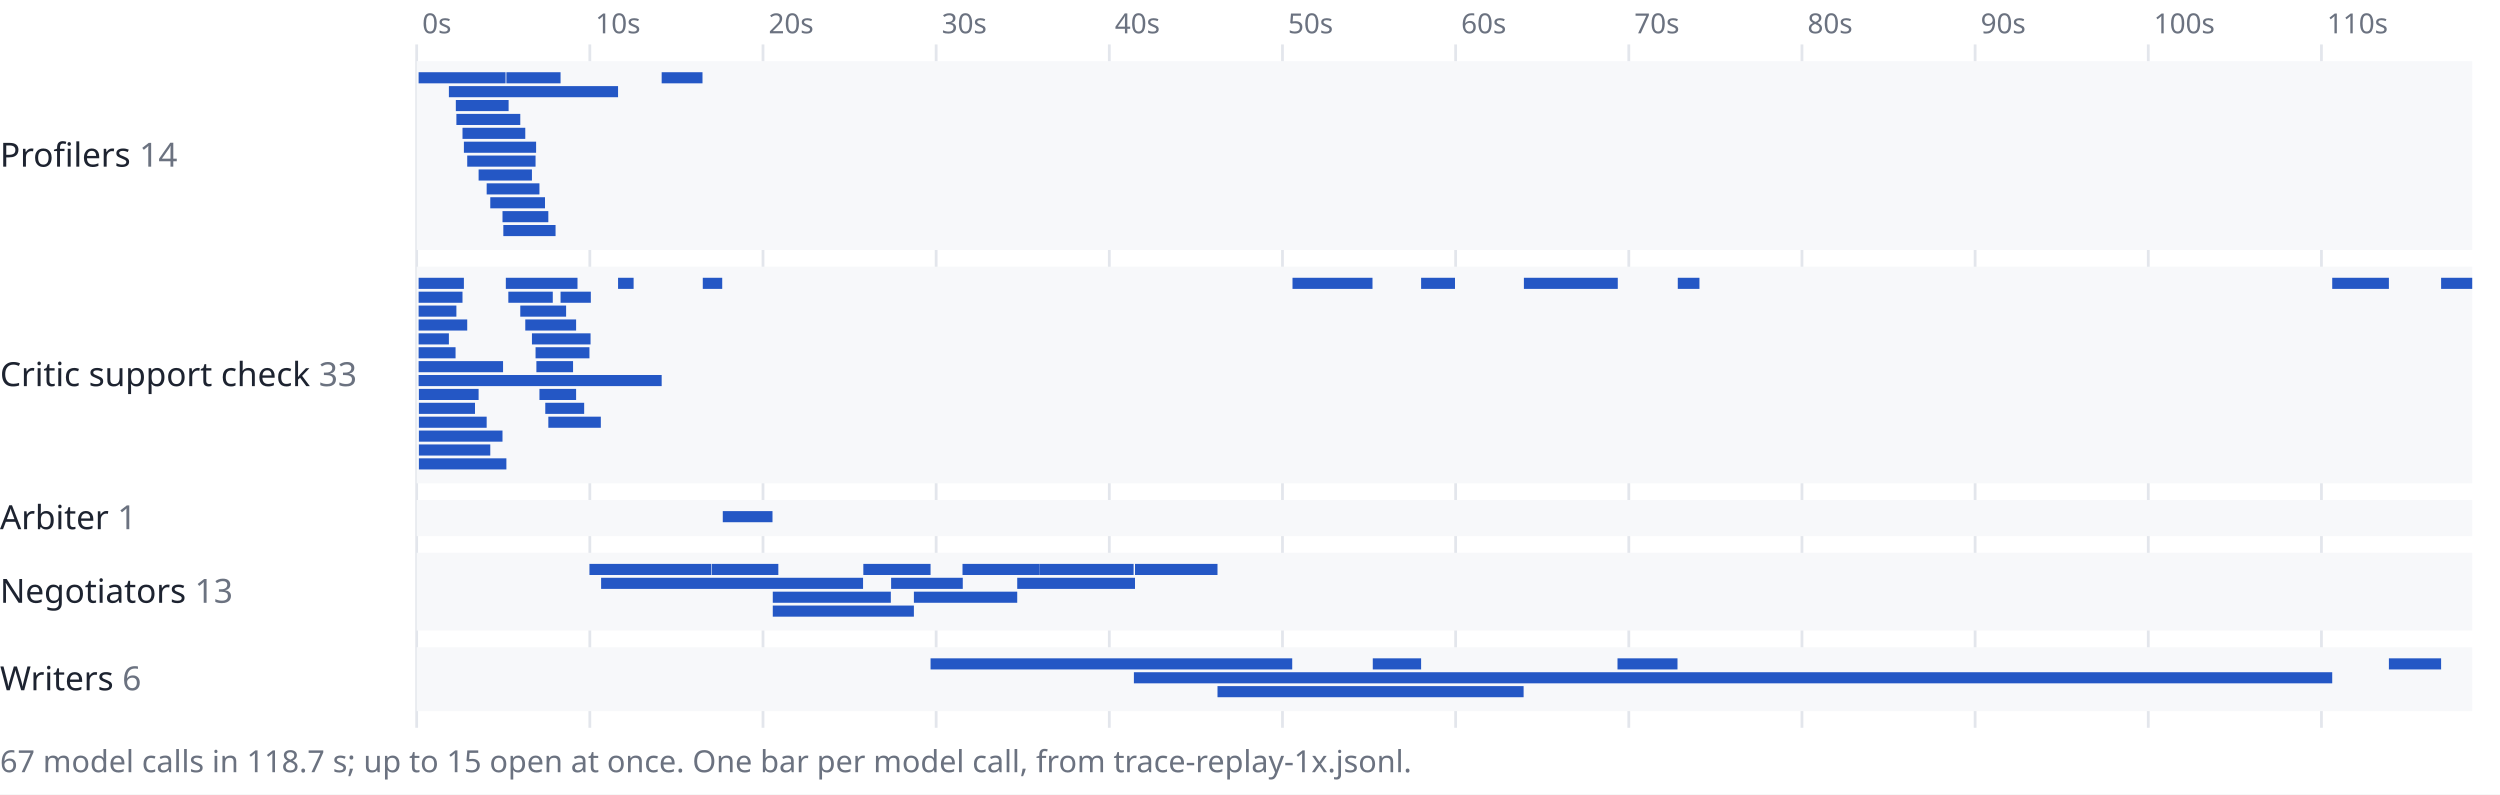
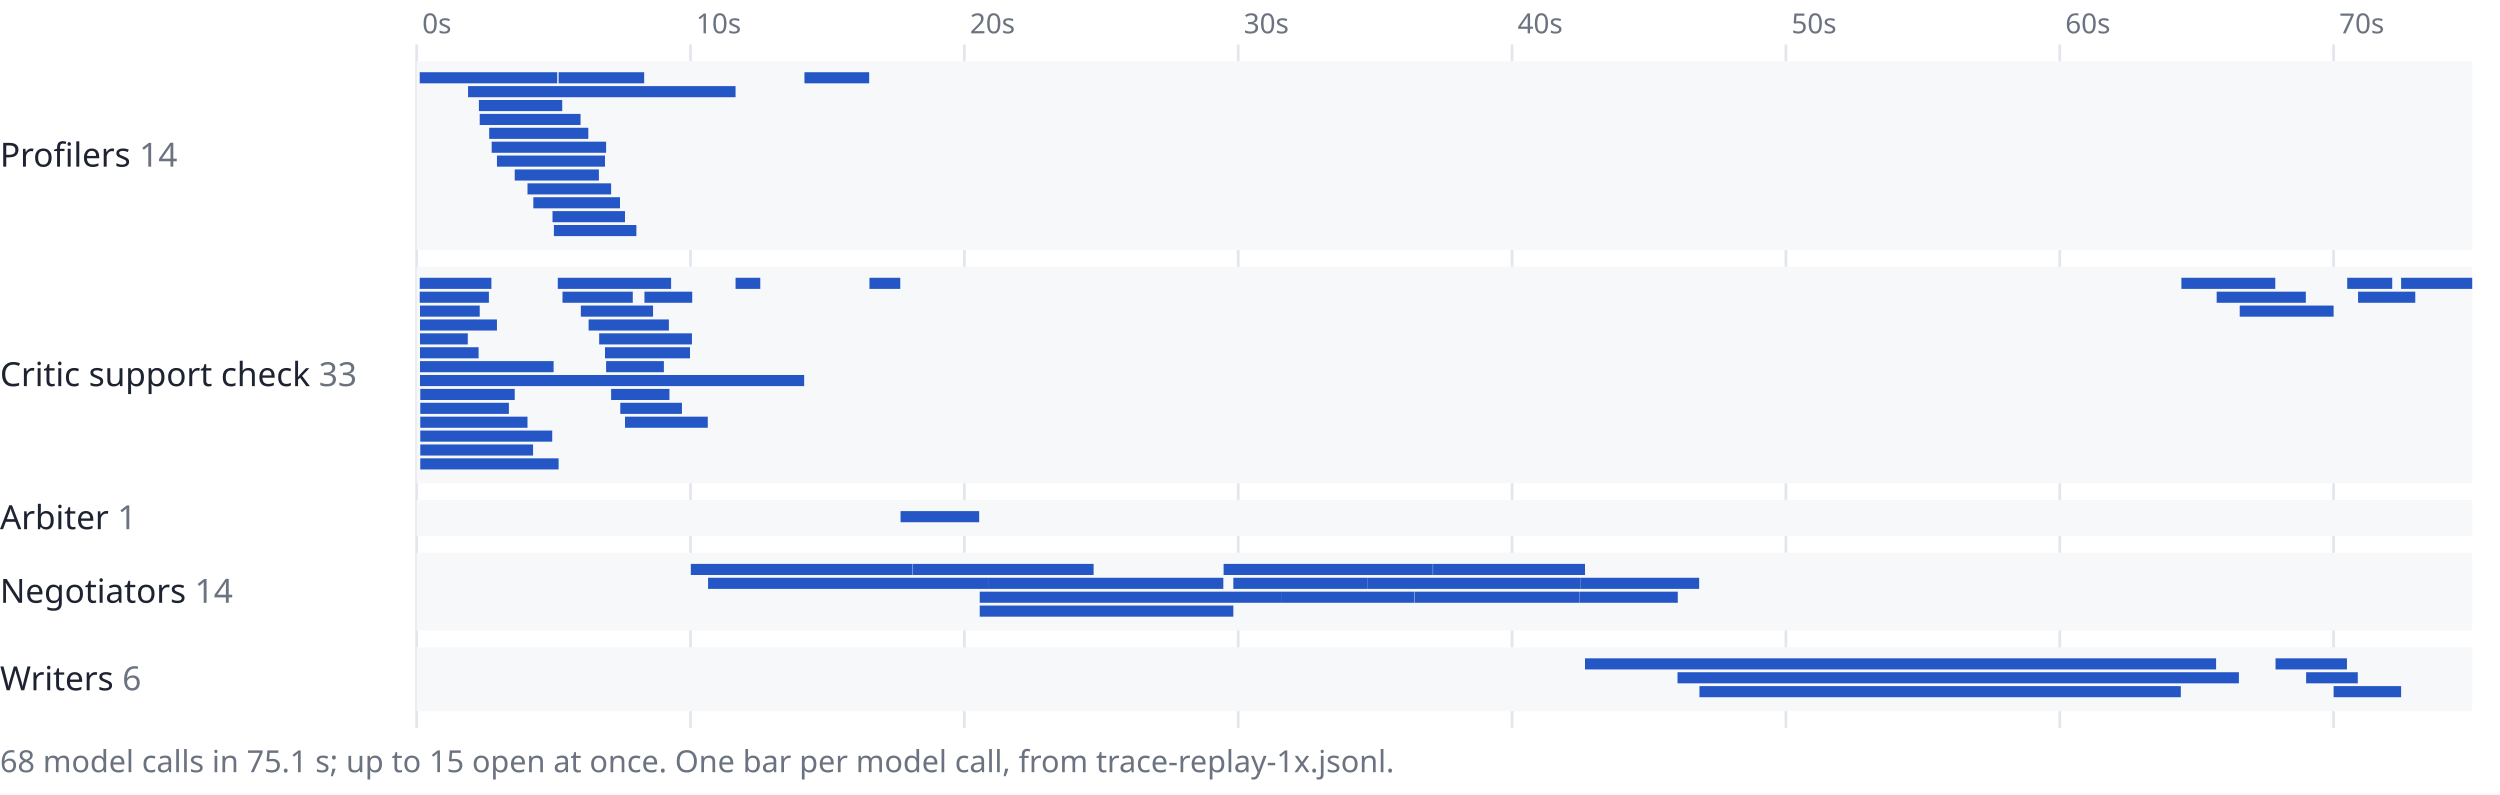
<svg xmlns="http://www.w3.org/2000/svg" width="900" height="286" viewBox="0 0 900 286" font-family="system-ui, sans-serif">
  <rect width="100%" height="100%" fill="#ffffff" />
-   <line x1="835.716" x2="835.716" y1="16" y2="262" stroke="#e3e6ec" />
-   <text x="837.716" y="12" font-size="10" fill="#6b7280">110s</text>
-   <line x1="773.378" x2="773.378" y1="16" y2="262" stroke="#e3e6ec" />
-   <text x="775.378" y="12" font-size="10" fill="#6b7280">100s</text>
-   <line x1="711.041" x2="711.041" y1="16" y2="262" stroke="#e3e6ec" />
-   <text x="713.041" y="12" font-size="10" fill="#6b7280">90s</text>
-   <line x1="648.703" x2="648.703" y1="16" y2="262" stroke="#e3e6ec" />
-   <text x="650.703" y="12" font-size="10" fill="#6b7280">80s</text>
-   <line x1="586.365" x2="586.365" y1="16" y2="262" stroke="#e3e6ec" />
-   <text x="588.365" y="12" font-size="10" fill="#6b7280">70s</text>
-   <line x1="524.027" x2="524.027" y1="16" y2="262" stroke="#e3e6ec" />
-   <text x="526.027" y="12" font-size="10" fill="#6b7280">60s</text>
-   <line x1="461.689" x2="461.689" y1="16" y2="262" stroke="#e3e6ec" />
-   <text x="463.689" y="12" font-size="10" fill="#6b7280">50s</text>
-   <line x1="399.351" x2="399.351" y1="16" y2="262" stroke="#e3e6ec" />
-   <text x="401.351" y="12" font-size="10" fill="#6b7280">40s</text>
-   <line x1="337.014" x2="337.014" y1="16" y2="262" stroke="#e3e6ec" />
-   <text x="339.014" y="12" font-size="10" fill="#6b7280">30s</text>
-   <line x1="274.676" x2="274.676" y1="16" y2="262" stroke="#e3e6ec" />
-   <text x="276.676" y="12" font-size="10" fill="#6b7280">20s</text>
-   <line x1="212.338" x2="212.338" y1="16" y2="262" stroke="#e3e6ec" />
-   <text x="214.338" y="12" font-size="10" fill="#6b7280">10s</text>
+   <line x1="840.096" x2="840.096" y1="16" y2="262" stroke="#e3e6ec" />
+   <text x="842.096" y="12" font-size="10" fill="#6b7280">70s</text>
+   <line x1="741.511" x2="741.511" y1="16" y2="262" stroke="#e3e6ec" />
+   <text x="743.511" y="12" font-size="10" fill="#6b7280">60s</text>
+   <line x1="642.926" x2="642.926" y1="16" y2="262" stroke="#e3e6ec" />
+   <text x="644.926" y="12" font-size="10" fill="#6b7280">50s</text>
+   <line x1="544.341" x2="544.341" y1="16" y2="262" stroke="#e3e6ec" />
+   <text x="546.341" y="12" font-size="10" fill="#6b7280">40s</text>
+   <line x1="445.756" x2="445.756" y1="16" y2="262" stroke="#e3e6ec" />
+   <text x="447.756" y="12" font-size="10" fill="#6b7280">30s</text>
+   <line x1="347.17" x2="347.17" y1="16" y2="262" stroke="#e3e6ec" />
+   <text x="349.17" y="12" font-size="10" fill="#6b7280">20s</text>
+   <line x1="248.585" x2="248.585" y1="16" y2="262" stroke="#e3e6ec" />
+   <text x="250.585" y="12" font-size="10" fill="#6b7280">10s</text>
  <line x1="150" x2="150" y1="16" y2="262" stroke="#e3e6ec" />
  <text x="152" y="12" font-size="10" fill="#6b7280">0s</text>
  <text x="0" y="60" font-size="12" fill="#1d2330">Profilers <tspan fill="#6b7280">14</tspan>
  </text>
  <rect x="150" y="22" width="740" height="68" fill="#f7f8fa" />
-   <rect x="150.7" y="26" width="31.3" height="4" fill="#2457c5" />
-   <rect x="161.6" y="31" width="60.9" height="4" fill="#2457c5" />
-   <rect x="164.1" y="36" width="19.0" height="4" fill="#2457c5" />
-   <rect x="164.3" y="41" width="23.0" height="4" fill="#2457c5" />
-   <rect x="166.5" y="46" width="22.6" height="4" fill="#2457c5" />
-   <rect x="167.0" y="51" width="26.0" height="4" fill="#2457c5" />
-   <rect x="168.2" y="56" width="24.6" height="4" fill="#2457c5" />
-   <rect x="172.3" y="61" width="19.2" height="4" fill="#2457c5" />
-   <rect x="175.2" y="66" width="19.0" height="4" fill="#2457c5" />
-   <rect x="176.5" y="71" width="19.7" height="4" fill="#2457c5" />
-   <rect x="180.9" y="76" width="16.5" height="4" fill="#2457c5" />
-   <rect x="181.2" y="81" width="18.8" height="4" fill="#2457c5" />
-   <rect x="182.3" y="26" width="19.5" height="4" fill="#2457c5" />
-   <rect x="238.2" y="26" width="14.7" height="4" fill="#2457c5" />
+   <rect x="151.1" y="26" width="49.5" height="4" fill="#2457c5" />
+   <rect x="168.5" y="31" width="96.3" height="4" fill="#2457c5" />
+   <rect x="172.4" y="36" width="30.0" height="4" fill="#2457c5" />
+   <rect x="172.7" y="41" width="36.3" height="4" fill="#2457c5" />
+   <rect x="176.1" y="46" width="35.7" height="4" fill="#2457c5" />
+   <rect x="177.0" y="51" width="41.2" height="4" fill="#2457c5" />
+   <rect x="178.9" y="56" width="38.9" height="4" fill="#2457c5" />
+   <rect x="185.3" y="61" width="30.3" height="4" fill="#2457c5" />
+   <rect x="189.9" y="66" width="30.1" height="4" fill="#2457c5" />
+   <rect x="192.0" y="71" width="31.2" height="4" fill="#2457c5" />
+   <rect x="198.9" y="76" width="26.1" height="4" fill="#2457c5" />
+   <rect x="199.4" y="81" width="29.7" height="4" fill="#2457c5" />
+   <rect x="201.1" y="26" width="30.8" height="4" fill="#2457c5" />
+   <rect x="289.6" y="26" width="23.3" height="4" fill="#2457c5" />
  <text x="0" y="139" font-size="12" fill="#1d2330">Critic support check <tspan fill="#6b7280">33</tspan>
  </text>
  <rect x="150" y="96" width="740" height="78" fill="#f7f8fa" />
-   <rect x="150.7" y="100" width="16.3" height="4" fill="#2457c5" />
-   <rect x="150.7" y="105" width="15.8" height="4" fill="#2457c5" />
-   <rect x="150.7" y="110" width="13.6" height="4" fill="#2457c5" />
-   <rect x="150.7" y="115" width="17.5" height="4" fill="#2457c5" />
-   <rect x="150.7" y="120" width="10.9" height="4" fill="#2457c5" />
-   <rect x="150.7" y="125" width="13.3" height="4" fill="#2457c5" />
-   <rect x="150.7" y="130" width="30.4" height="4" fill="#2457c5" />
-   <rect x="150.7" y="135" width="87.5" height="4" fill="#2457c5" />
-   <rect x="150.8" y="140" width="21.5" height="4" fill="#2457c5" />
-   <rect x="150.8" y="145" width="20.2" height="4" fill="#2457c5" />
-   <rect x="150.8" y="150" width="24.4" height="4" fill="#2457c5" />
-   <rect x="150.8" y="155" width="30.1" height="4" fill="#2457c5" />
-   <rect x="150.8" y="160" width="25.7" height="4" fill="#2457c5" />
-   <rect x="150.8" y="165" width="31.5" height="4" fill="#2457c5" />
-   <rect x="182.1" y="100" width="25.8" height="4" fill="#2457c5" />
-   <rect x="183.0" y="105" width="16.0" height="4" fill="#2457c5" />
-   <rect x="187.3" y="110" width="16.5" height="4" fill="#2457c5" />
-   <rect x="189.1" y="115" width="18.3" height="4" fill="#2457c5" />
-   <rect x="191.5" y="120" width="21.1" height="4" fill="#2457c5" />
-   <rect x="192.8" y="125" width="19.4" height="4" fill="#2457c5" />
-   <rect x="193.1" y="130" width="13.2" height="4" fill="#2457c5" />
-   <rect x="194.2" y="140" width="13.2" height="4" fill="#2457c5" />
-   <rect x="196.3" y="145" width="14.0" height="4" fill="#2457c5" />
-   <rect x="197.4" y="150" width="18.9" height="4" fill="#2457c5" />
-   <rect x="201.8" y="105" width="10.9" height="4" fill="#2457c5" />
-   <rect x="222.5" y="100" width="5.6" height="4" fill="#2457c5" />
-   <rect x="253.0" y="100" width="7.0" height="4" fill="#2457c5" />
-   <rect x="465.3" y="100" width="28.8" height="4" fill="#2457c5" />
-   <rect x="511.6" y="100" width="12.2" height="4" fill="#2457c5" />
-   <rect x="548.6" y="100" width="33.8" height="4" fill="#2457c5" />
-   <rect x="604.0" y="100" width="7.8" height="4" fill="#2457c5" />
-   <rect x="839.6" y="100" width="20.4" height="4" fill="#2457c5" />
-   <rect x="878.8" y="100" width="11.2" height="4" fill="#2457c5" />
+   <rect x="151.1" y="100" width="25.8" height="4" fill="#2457c5" />
+   <rect x="151.1" y="105" width="24.9" height="4" fill="#2457c5" />
+   <rect x="151.2" y="110" width="21.5" height="4" fill="#2457c5" />
+   <rect x="151.2" y="115" width="27.7" height="4" fill="#2457c5" />
+   <rect x="151.2" y="120" width="17.2" height="4" fill="#2457c5" />
+   <rect x="151.2" y="125" width="21.1" height="4" fill="#2457c5" />
+   <rect x="151.2" y="130" width="48.1" height="4" fill="#2457c5" />
+   <rect x="151.2" y="135" width="138.3" height="4" fill="#2457c5" />
+   <rect x="151.3" y="140" width="34.0" height="4" fill="#2457c5" />
+   <rect x="151.3" y="145" width="31.9" height="4" fill="#2457c5" />
+   <rect x="151.3" y="150" width="38.6" height="4" fill="#2457c5" />
+   <rect x="151.3" y="155" width="47.5" height="4" fill="#2457c5" />
+   <rect x="151.3" y="160" width="40.6" height="4" fill="#2457c5" />
+   <rect x="151.3" y="165" width="49.8" height="4" fill="#2457c5" />
+   <rect x="200.8" y="100" width="40.8" height="4" fill="#2457c5" />
+   <rect x="202.5" y="105" width="25.3" height="4" fill="#2457c5" />
+   <rect x="209.1" y="110" width="26.0" height="4" fill="#2457c5" />
+   <rect x="211.9" y="115" width="28.9" height="4" fill="#2457c5" />
+   <rect x="215.7" y="120" width="33.4" height="4" fill="#2457c5" />
+   <rect x="217.8" y="125" width="30.6" height="4" fill="#2457c5" />
+   <rect x="218.2" y="130" width="20.8" height="4" fill="#2457c5" />
+   <rect x="220.0" y="140" width="21.0" height="4" fill="#2457c5" />
+   <rect x="223.3" y="145" width="22.2" height="4" fill="#2457c5" />
+   <rect x="225.0" y="150" width="29.8" height="4" fill="#2457c5" />
+   <rect x="232.0" y="105" width="17.2" height="4" fill="#2457c5" />
+   <rect x="264.8" y="100" width="8.9" height="4" fill="#2457c5" />
+   <rect x="313.0" y="100" width="11.1" height="4" fill="#2457c5" />
+   <rect x="785.3" y="100" width="33.8" height="4" fill="#2457c5" />
+   <rect x="798.0" y="105" width="32.1" height="4" fill="#2457c5" />
+   <rect x="806.3" y="110" width="33.8" height="4" fill="#2457c5" />
+   <rect x="845.0" y="100" width="16.2" height="4" fill="#2457c5" />
+   <rect x="848.9" y="105" width="20.6" height="4" fill="#2457c5" />
+   <rect x="864.4" y="100" width="25.6" height="4" fill="#2457c5" />
  <text x="0" y="190.5" font-size="12" fill="#1d2330">Arbiter <tspan fill="#6b7280">1</tspan>
  </text>
  <rect x="150" y="180" width="740" height="13" fill="#f7f8fa" />
-   <rect x="260.2" y="184" width="17.9" height="4" fill="#2457c5" />
-   <text x="0" y="217" font-size="12" fill="#1d2330">Negotiators <tspan fill="#6b7280">13</tspan>
+   <rect x="324.2" y="184" width="28.3" height="4" fill="#2457c5" />
+   <text x="0" y="217" font-size="12" fill="#1d2330">Negotiators <tspan fill="#6b7280">14</tspan>
  </text>
  <rect x="150" y="199" width="740" height="28" fill="#f7f8fa" />
-   <rect x="212.2" y="203" width="43.8" height="4" fill="#2457c5" />
-   <rect x="216.4" y="208" width="57.2" height="4" fill="#2457c5" />
-   <rect x="256.2" y="203" width="24.0" height="4" fill="#2457c5" />
-   <rect x="273.6" y="208" width="37.1" height="4" fill="#2457c5" />
-   <rect x="278.2" y="213" width="42.5" height="4" fill="#2457c5" />
-   <rect x="278.2" y="218" width="50.8" height="4" fill="#2457c5" />
-   <rect x="310.8" y="203" width="24.2" height="4" fill="#2457c5" />
-   <rect x="320.8" y="208" width="25.8" height="4" fill="#2457c5" />
-   <rect x="329.0" y="213" width="37.2" height="4" fill="#2457c5" />
-   <rect x="346.5" y="203" width="27.8" height="4" fill="#2457c5" />
-   <rect x="366.2" y="208" width="42.4" height="4" fill="#2457c5" />
-   <rect x="374.3" y="203" width="33.8" height="4" fill="#2457c5" />
-   <rect x="408.6" y="203" width="29.7" height="4" fill="#2457c5" />
+   <rect x="248.7" y="203" width="79.7" height="4" fill="#2457c5" />
+   <rect x="254.9" y="208" width="100.8" height="4" fill="#2457c5" />
+   <rect x="328.5" y="203" width="65.2" height="4" fill="#2457c5" />
+   <rect x="352.7" y="213" width="108.8" height="4" fill="#2457c5" />
+   <rect x="352.7" y="218" width="91.3" height="4" fill="#2457c5" />
+   <rect x="355.7" y="208" width="84.7" height="4" fill="#2457c5" />
+   <rect x="440.5" y="203" width="75.3" height="4" fill="#2457c5" />
+   <rect x="444.0" y="208" width="48.4" height="4" fill="#2457c5" />
+   <rect x="461.5" y="213" width="47.7" height="4" fill="#2457c5" />
+   <rect x="492.4" y="208" width="76.5" height="4" fill="#2457c5" />
+   <rect x="509.3" y="213" width="59.4" height="4" fill="#2457c5" />
+   <rect x="515.9" y="203" width="54.7" height="4" fill="#2457c5" />
+   <rect x="568.8" y="213" width="35.2" height="4" fill="#2457c5" />
+   <rect x="568.9" y="208" width="42.8" height="4" fill="#2457c5" />
  <text x="0" y="248.5" font-size="12" fill="#1d2330">Writers <tspan fill="#6b7280">6</tspan>
  </text>
  <rect x="150" y="233" width="740" height="23" fill="#f7f8fa" />
-   <rect x="335.0" y="237" width="130.2" height="4" fill="#2457c5" />
-   <rect x="408.2" y="242" width="431.4" height="4" fill="#2457c5" />
-   <rect x="438.3" y="247" width="110.2" height="4" fill="#2457c5" />
-   <rect x="494.2" y="237" width="17.4" height="4" fill="#2457c5" />
-   <rect x="582.3" y="237" width="21.6" height="4" fill="#2457c5" />
-   <rect x="860.0" y="237" width="18.8" height="4" fill="#2457c5" />
-   <text x="0" y="278" font-size="11" fill="#6b7280">67 model calls in 118.7 s; up to 15 open at once. One bar per model call, from trace-replay-1x.jsonl.</text>
+   <rect x="570.6" y="237" width="227.2" height="4" fill="#2457c5" />
+   <rect x="603.9" y="242" width="202.1" height="4" fill="#2457c5" />
+   <rect x="611.8" y="247" width="173.3" height="4" fill="#2457c5" />
+   <rect x="819.2" y="237" width="25.7" height="4" fill="#2457c5" />
+   <rect x="830.2" y="242" width="18.6" height="4" fill="#2457c5" />
+   <rect x="840.1" y="247" width="24.3" height="4" fill="#2457c5" />
+   <text x="0" y="278" font-size="11" fill="#6b7280">68 model calls in 75.1 s; up to 15 open at once. One bar per model call, from trace-replay-1x.jsonl.</text>
</svg>
